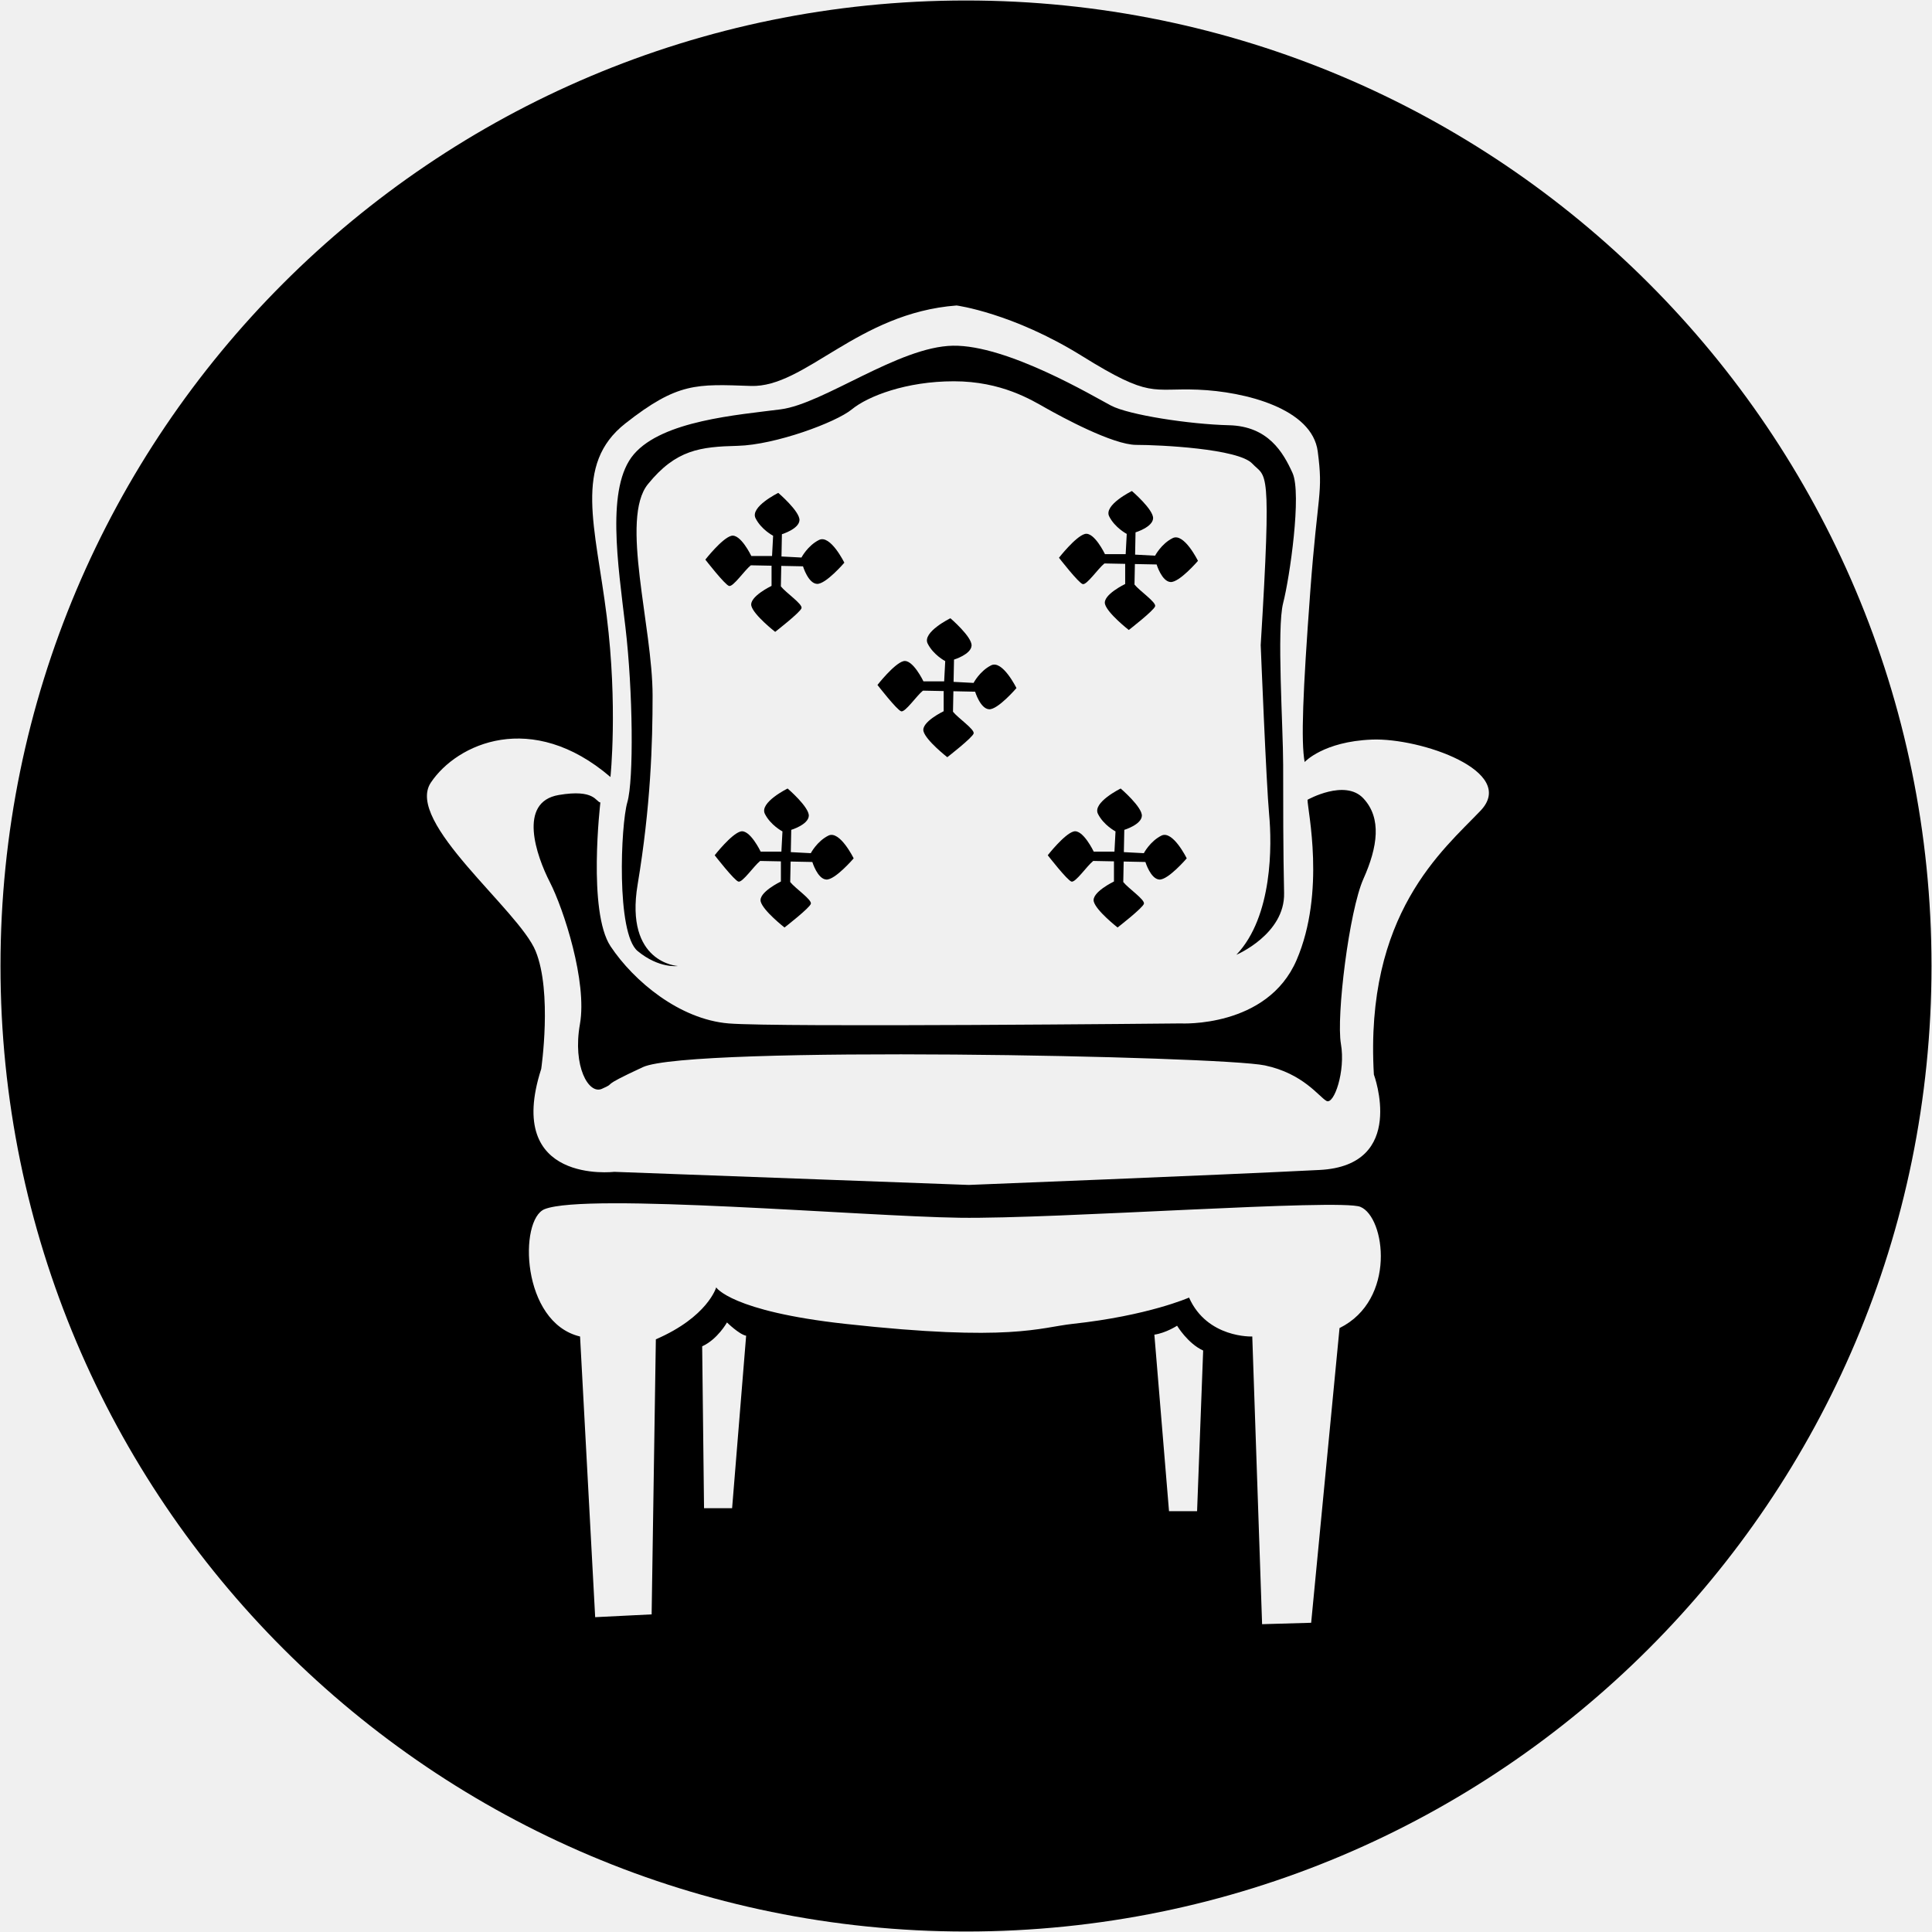
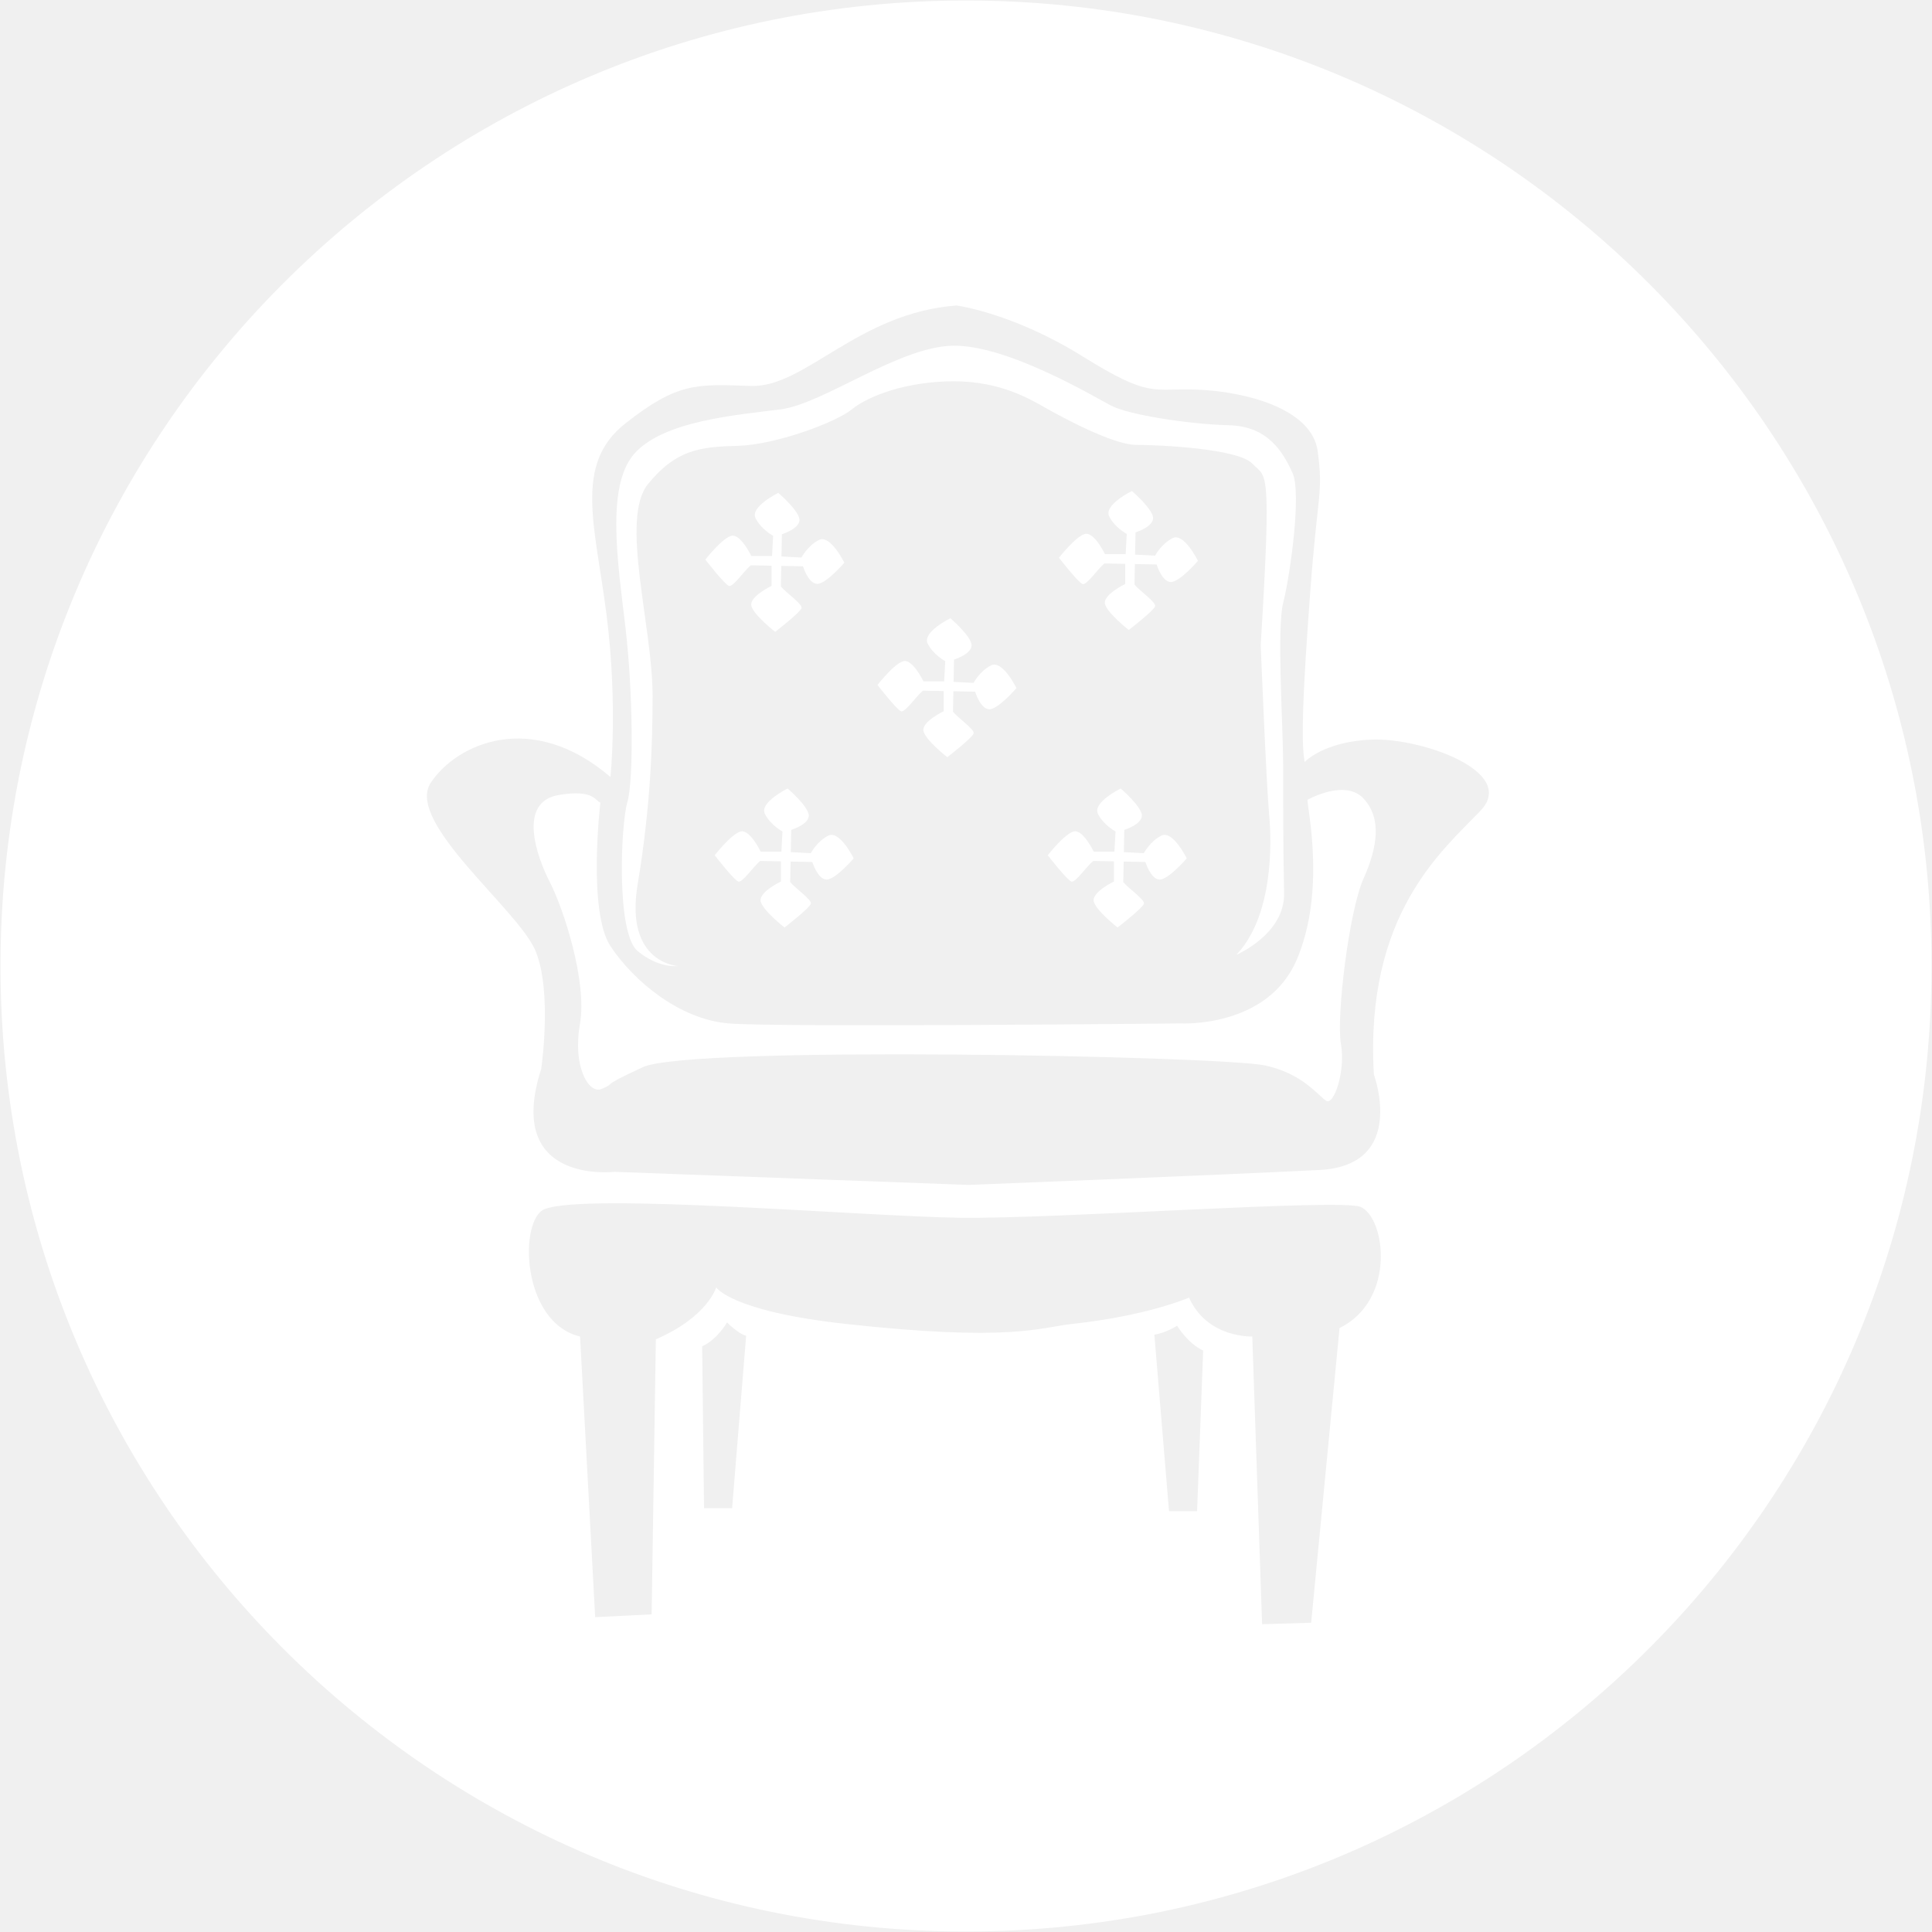
<svg xmlns="http://www.w3.org/2000/svg" version="1.1" id="Chair" x="0px" y="0px" viewBox="0 0 200 200" style="enable-background:new 0 0 200 200;" xml:space="preserve">
-   <path style="fill-rule:evenodd;clip-rule:evenodd;" d="M124.013,58.06c0,0-1.443-2.942-2.62-2.354 c-1.177,0.588-1.819,1.818-1.819,1.818l-2.069-0.109l0.045-2.306c0,0,1.765-0.536,1.818-1.444c0.053-0.91-2.193-2.835-2.193-2.835 s-2.941,1.443-2.354,2.622c0.588,1.176,1.819,1.818,1.819,1.818l-0.111,2.094l-0.005,0h-2.139c0,0-1.123-2.354-2.086-2.086 c-0.962,0.268-2.674,2.461-2.674,2.461s2.032,2.621,2.46,2.728c0.427,0.106,1.585-1.611,2.246-2.139l2.147,0.042v2.086 c0,0-2.354,1.124-2.086,2.086c0.268,0.963,2.46,2.674,2.46,2.674s2.622-2.032,2.729-2.46c0.107-0.427-1.611-1.584-2.139-2.245 l0.042-2.122l2.249,0.044c0,0,0.535,1.765,1.444,1.818C122.087,60.306,124.013,58.06,124.013,58.06z" />
-   <path style="fill-rule:evenodd;clip-rule:evenodd;" d="M100.945,71.604c0,0,0.535,1.766,1.444,1.819 s2.834-2.194,2.834-2.194s-1.443-2.94-2.621-2.353c-1.177,0.588-1.819,1.819-1.819,1.819l-2.069-0.109l0.045-2.306 c0,0,1.765-0.536,1.818-1.446c0.054-0.908-2.192-2.833-2.192-2.833s-2.942,1.443-2.354,2.619c0.587,1.178,1.819,1.818,1.819,1.818 l-0.111,2.095h-0.005h-2.139c0,0-1.123-2.354-2.085-2.086c-0.963,0.268-2.675,2.46-2.675,2.46s2.033,2.622,2.46,2.729 c0.428,0.107,1.585-1.611,2.247-2.14l2.147,0.042v2.088c0,0-2.354,1.123-2.086,2.086c0.268,0.962,2.46,2.674,2.46,2.674 s2.622-2.034,2.729-2.46c0.106-0.429-1.612-1.587-2.139-2.248l0.042-2.121L100.945,71.604z" />
-   <path style="fill-rule:evenodd;clip-rule:evenodd;" d="M84.093,89.232c0,0,0.535,1.765,1.445,1.818 c0.909,0.054,2.834-2.193,2.834-2.193s-1.443-2.941-2.62-2.354c-1.177,0.588-1.819,1.818-1.819,1.818l-2.069-0.109l0.045-2.306 c0,0,1.765-0.536,1.818-1.444c0.053-0.91-2.193-2.835-2.193-2.835s-2.942,1.444-2.354,2.622C79.769,85.426,81,86.068,81,86.068 l-0.111,2.094h-0.005h-2.139c0,0-1.123-2.354-2.086-2.086c-0.962,0.268-2.674,2.46-2.674,2.46s2.033,2.621,2.46,2.728 c0.428,0.107,1.586-1.61,2.246-2.138l2.147,0.042v2.086c0,0-2.354,1.124-2.086,2.086c0.268,0.964,2.46,2.674,2.46,2.674 s2.622-2.032,2.729-2.46c0.107-0.427-1.611-1.584-2.139-2.245l0.042-2.122L84.093,89.232z" />
-   <path style="fill-rule:evenodd;clip-rule:evenodd;" d="M64.941,83.052c-0.679,2.325-1.163,13.56,1.065,15.399 c2.228,1.84,4.165,1.549,4.165,1.549s-5.521-0.291-4.165-8.426c1.356-8.136,1.55-14.615,1.55-19.563 c0-7.167-3.39-18.305-0.484-21.889c2.905-3.583,5.424-3.872,9.297-3.97c3.874-0.098,10.169-2.421,11.816-3.777 c1.646-1.356,5.618-2.905,10.557-2.905c4.939,0,8.039,1.936,9.588,2.808c1.549,0.871,6.877,3.776,9.297,3.776 c2.421,0,10.557,0.389,12.009,1.938c1.453,1.549,2.034-0.193,0.872,18.789c0,0,0.581,14.43,0.872,17.53 c0.291,3.1,0.388,10.556-3.39,14.527c0,0,5.037-2.13,4.939-6.393c-0.097-4.261-0.097-9.394-0.097-13.269 c0-3.874-0.679-14.139,0-16.754c0.678-2.615,1.937-11.332,0.969-13.463c-0.969-2.131-2.518-4.842-6.586-4.939 c-4.068-0.097-10.363-1.065-12.203-2.034c-1.84-0.968-10.75-6.294-16.368-6.198c-5.618,0.097-13.366,6.005-17.821,6.586 c-4.455,0.581-12.215,1.163-15.205,4.649c-2.905,3.389-1.646,11.332-0.872,17.916C65.521,71.526,65.619,80.728,64.941,83.052z" />
-   <path style="fill-rule:evenodd;clip-rule:evenodd;" d="M118.572,89.232c0,0,0.536,1.765,1.444,1.818 c0.909,0.054,2.834-2.193,2.834-2.193s-1.443-2.941-2.621-2.354c-1.177,0.588-1.819,1.818-1.819,1.818l-2.069-0.109l0.046-2.306 c0,0,1.765-0.536,1.818-1.444c0.054-0.91-2.192-2.835-2.192-2.835s-2.942,1.444-2.354,2.622c0.587,1.176,1.819,1.818,1.819,1.818 l-0.111,2.094h-0.004h-2.14c0,0-1.123-2.354-2.085-2.086c-0.963,0.268-2.675,2.46-2.675,2.46s2.033,2.621,2.46,2.728 c0.428,0.107,1.585-1.61,2.247-2.138l2.147,0.042v2.086c0,0-2.354,1.124-2.086,2.086c0.268,0.964,2.461,2.674,2.461,2.674 s2.622-2.032,2.728-2.46c0.106-0.427-1.612-1.584-2.14-2.245l0.042-2.122L118.572,89.232z" />
-   <path style="fill-rule:evenodd;clip-rule:evenodd;" d="M79.916,57.558h-2.139c0,0-1.123-2.354-2.085-2.086 s-2.675,2.46-2.675,2.46s2.033,2.621,2.46,2.727c0.428,0.107,1.586-1.61,2.247-2.139l2.147,0.042v2.088c0,0-2.354,1.123-2.086,2.086 c0.268,0.964,2.461,2.674,2.461,2.674s2.622-2.033,2.729-2.46c0.106-0.428-1.612-1.586-2.14-2.247l0.042-2.122l2.249,0.044 c0,0,0.535,1.767,1.445,1.818c0.909,0.054,2.834-2.193,2.834-2.193s-1.443-2.941-2.62-2.354c-1.177,0.588-1.819,1.82-1.819,1.82 l-2.068-0.109l0.045-2.306c0,0,1.765-0.536,1.818-1.445c0.054-0.909-2.193-2.833-2.193-2.833s-2.942,1.443-2.354,2.621 c0.587,1.177,1.819,1.818,1.819,1.818l-0.111,2.095L79.916,57.558z" />
-   <path style="fill-rule:evenodd;clip-rule:evenodd;" d="M100,0.051C44.8,0.051,0.051,44.799,0.051,100 c0,55.2,44.75,99.949,99.949,99.949S199.949,155.2,199.949,100C199.949,44.799,155.2,0.051,100,0.051z M75.788,156.126h-2.906 l-0.194-16.755c1.598-0.727,2.569-2.472,2.569-2.472s1.256,1.238,1.983,1.375L75.788,156.126z M123.922,156.436h-2.906 l-1.516-18.273c1.208-0.177,2.351-0.925,2.351-0.925s1.103,1.842,2.7,2.569L123.922,156.436z M138.668,137.481l-2.937,30.508 l-5.079,0.146l-1.017-29.781c0,0-4.666,0.198-6.545-4.03c0,0-4.218,1.875-12.051,2.723c-3.399,0.368-6.392,1.889-23.534,0 c-11.829-1.303-13.365-3.776-13.365-3.776s-0.872,3.051-6.247,5.375l-0.436,28.474l-5.845,0.289l-1.564-29.054 c-6.102-1.453-6.357-12.134-3.656-13.19c4.37-1.709,32.901,0.752,42.934,0.896c10.034,0.143,39.387-1.992,41.497-1.129 C143.407,125.986,144.582,134.557,138.668,137.481z M153.264,83.923c-3.874,4.068-12.009,10.654-11.041,27.312 c0,0,3.493,9.413-5.618,9.879c-10.456,0.533-36.315,1.55-36.315,1.55l-36.708-1.356c0,0-11.429,1.355-7.555-10.654 c0,0,1.163-7.941-0.581-12.203c-1.743-4.261-13.559-13.365-10.847-17.433s10.46-7.555,18.595-0.582c0,0,0.775-7.36-0.388-16.658 c-1.162-9.297-3.486-15.691,1.938-19.951c5.423-4.261,7.36-4.068,12.978-3.874c5.617,0.194,11.04-7.556,21.306-8.33 c0,0,5.811,0.774,12.978,5.229c7.167,4.456,7.167,3.292,12.009,3.487c4.842,0.194,11.815,1.937,12.397,6.392 c0.581,4.456,0,4.067-0.775,14.527c-0.775,10.46-0.968,15.497-0.581,17.627c0,0,1.938-2.13,6.973-2.324 C147.066,76.369,157.139,79.855,153.264,83.923z" />
-   <path style="fill-rule:evenodd;clip-rule:evenodd;" d="M135.353,82.793c0,1.059,1.906,9.529-1.13,16.588 c-3.036,7.058-12,6.564-12,6.564s-41.719,0.423-46.801,0c-5.083-0.423-9.812-4.377-12.212-7.976c-2.4-3.6-1.059-14.896-1.059-14.896 c-0.494-0.07-0.564-1.41-4.306-0.776c-4.266,0.724-2.33,6.283-0.917,9.037c1.412,2.752,3.882,10.305,3.106,14.682 c-0.776,4.376,0.905,7.3,2.264,6.703c1.765-0.776-0.62,0.009,4.251-2.25c4.871-2.258,59.787-1.153,64.394-0.177 c3.985,0.845,5.601,3.254,6.377,3.677s1.986-3.083,1.492-5.906c-0.495-2.824,0.847-13.765,2.329-17.083 c1.483-3.316,1.906-6.282,0-8.328C139.235,80.604,135.353,82.793,135.353,82.793z" />
+   <path style="fill-rule:evenodd;clip-rule:evenodd;fill:#fff;" d="M124.013,58.06c0,0-1.443-2.942-2.62-2.354 c-1.177,0.588-1.819,1.818-1.819,1.818l-2.069-0.109l0.045-2.306c0,0,1.765-0.536,1.818-1.444c0.053-0.91-2.193-2.835-2.193-2.835 s-2.941,1.443-2.354,2.622c0.588,1.176,1.819,1.818,1.819,1.818l-0.111,2.094l-0.005,0h-2.139c0,0-1.123-2.354-2.086-2.086 c-0.962,0.268-2.674,2.461-2.674,2.461s2.032,2.621,2.46,2.728c0.427,0.106,1.585-1.611,2.246-2.139l2.147,0.042v2.086 c0,0-2.354,1.124-2.086,2.086c0.268,0.963,2.46,2.674,2.46,2.674s2.622-2.032,2.729-2.46c0.107-0.427-1.611-1.584-2.139-2.245 l0.042-2.122l2.249,0.044c0,0,0.535,1.765,1.444,1.818C122.087,60.306,124.013,58.06,124.013,58.06z" />
+   <path style="fill-rule:evenodd;clip-rule:evenodd;fill:#fff;" d="M100.945,71.604c0,0,0.535,1.766,1.444,1.819 s2.834-2.194,2.834-2.194s-1.443-2.94-2.621-2.353c-1.177,0.588-1.819,1.819-1.819,1.819l-2.069-0.109l0.045-2.306 c0,0,1.765-0.536,1.818-1.446c0.054-0.908-2.192-2.833-2.192-2.833s-2.942,1.443-2.354,2.619c0.587,1.178,1.819,1.818,1.819,1.818 l-0.111,2.095h-0.005h-2.139c0,0-1.123-2.354-2.085-2.086c-0.963,0.268-2.675,2.46-2.675,2.46s2.033,2.622,2.46,2.729 c0.428,0.107,1.585-1.611,2.247-2.14l2.147,0.042v2.088c0,0-2.354,1.123-2.086,2.086c0.268,0.962,2.46,2.674,2.46,2.674 s2.622-2.034,2.729-2.46c0.106-0.429-1.612-1.587-2.139-2.248l0.042-2.121L100.945,71.604z" />
+   <path style="fill-rule:evenodd;clip-rule:evenodd;fill:#fff;" d="M84.093,89.232c0,0,0.535,1.765,1.445,1.818 c0.909,0.054,2.834-2.193,2.834-2.193s-1.443-2.941-2.62-2.354c-1.177,0.588-1.819,1.818-1.819,1.818l-2.069-0.109l0.045-2.306 c0,0,1.765-0.536,1.818-1.444c0.053-0.91-2.193-2.835-2.193-2.835s-2.942,1.444-2.354,2.622C79.769,85.426,81,86.068,81,86.068 l-0.111,2.094h-0.005h-2.139c0,0-1.123-2.354-2.086-2.086c-0.962,0.268-2.674,2.46-2.674,2.46s2.033,2.621,2.46,2.728 c0.428,0.107,1.586-1.61,2.246-2.138l2.147,0.042v2.086c0,0-2.354,1.124-2.086,2.086c0.268,0.964,2.46,2.674,2.46,2.674 s2.622-2.032,2.729-2.46c0.107-0.427-1.611-1.584-2.139-2.245l0.042-2.122L84.093,89.232z" />
+   <path style="fill-rule:evenodd;clip-rule:evenodd;fill:#fff;" d="M64.941,83.052c-0.679,2.325-1.163,13.56,1.065,15.399 c2.228,1.84,4.165,1.549,4.165,1.549s-5.521-0.291-4.165-8.426c1.356-8.136,1.55-14.615,1.55-19.563 c0-7.167-3.39-18.305-0.484-21.889c2.905-3.583,5.424-3.872,9.297-3.97c3.874-0.098,10.169-2.421,11.816-3.777 c1.646-1.356,5.618-2.905,10.557-2.905c4.939,0,8.039,1.936,9.588,2.808c1.549,0.871,6.877,3.776,9.297,3.776 c2.421,0,10.557,0.389,12.009,1.938c1.453,1.549,2.034-0.193,0.872,18.789c0,0,0.581,14.43,0.872,17.53 c0.291,3.1,0.388,10.556-3.39,14.527c0,0,5.037-2.13,4.939-6.393c-0.097-4.261-0.097-9.394-0.097-13.269 c0-3.874-0.679-14.139,0-16.754c0.678-2.615,1.937-11.332,0.969-13.463c-0.969-2.131-2.518-4.842-6.586-4.939 c-4.068-0.097-10.363-1.065-12.203-2.034c-1.84-0.968-10.75-6.294-16.368-6.198c-5.618,0.097-13.366,6.005-17.821,6.586 c-4.455,0.581-12.215,1.163-15.205,4.649c-2.905,3.389-1.646,11.332-0.872,17.916C65.521,71.526,65.619,80.728,64.941,83.052z" />
+   <path style="fill-rule:evenodd;clip-rule:evenodd;fill:#fff;" d="M118.572,89.232c0,0,0.536,1.765,1.444,1.818 c0.909,0.054,2.834-2.193,2.834-2.193s-1.443-2.941-2.621-2.354c-1.177,0.588-1.819,1.818-1.819,1.818l-2.069-0.109l0.046-2.306 c0,0,1.765-0.536,1.818-1.444c0.054-0.91-2.192-2.835-2.192-2.835s-2.942,1.444-2.354,2.622c0.587,1.176,1.819,1.818,1.819,1.818 l-0.111,2.094h-0.004h-2.14c0,0-1.123-2.354-2.085-2.086c-0.963,0.268-2.675,2.46-2.675,2.46s2.033,2.621,2.46,2.728 c0.428,0.107,1.585-1.61,2.247-2.138l2.147,0.042v2.086c0,0-2.354,1.124-2.086,2.086c0.268,0.964,2.461,2.674,2.461,2.674 s2.622-2.032,2.728-2.46c0.106-0.427-1.612-1.584-2.14-2.245l0.042-2.122L118.572,89.232z" />
+   <path style="fill-rule:evenodd;clip-rule:evenodd;fill:#fff;" d="M79.916,57.558h-2.139c0,0-1.123-2.354-2.085-2.086 s-2.675,2.46-2.675,2.46s2.033,2.621,2.46,2.727c0.428,0.107,1.586-1.61,2.247-2.139l2.147,0.042v2.088c0,0-2.354,1.123-2.086,2.086 c0.268,0.964,2.461,2.674,2.461,2.674s2.622-2.033,2.729-2.46c0.106-0.428-1.612-1.586-2.14-2.247l0.042-2.122l2.249,0.044 c0,0,0.535,1.767,1.445,1.818c0.909,0.054,2.834-2.193,2.834-2.193s-1.443-2.941-2.62-2.354c-1.177,0.588-1.819,1.82-1.819,1.82 l-2.068-0.109l0.045-2.306c0,0,1.765-0.536,1.818-1.445c0.054-0.909-2.193-2.833-2.193-2.833s-2.942,1.443-2.354,2.621 c0.587,1.177,1.819,1.818,1.819,1.818l-0.111,2.095L79.916,57.558z" />
+   <path style="fill-rule:evenodd;clip-rule:evenodd;fill:#fff;" d="M100,0.051C44.8,0.051,0.051,44.799,0.051,100 c0,55.2,44.75,99.949,99.949,99.949S199.949,155.2,199.949,100C199.949,44.799,155.2,0.051,100,0.051z M75.788,156.126h-2.906 l-0.194-16.755c1.598-0.727,2.569-2.472,2.569-2.472s1.256,1.238,1.983,1.375L75.788,156.126z M123.922,156.436h-2.906 l-1.516-18.273c1.208-0.177,2.351-0.925,2.351-0.925s1.103,1.842,2.7,2.569L123.922,156.436z M138.668,137.481l-2.937,30.508 l-5.079,0.146l-1.017-29.781c0,0-4.666,0.198-6.545-4.03c0,0-4.218,1.875-12.051,2.723c-3.399,0.368-6.392,1.889-23.534,0 c-11.829-1.303-13.365-3.776-13.365-3.776s-0.872,3.051-6.247,5.375l-0.436,28.474l-5.845,0.289l-1.564-29.054 c-6.102-1.453-6.357-12.134-3.656-13.19c4.37-1.709,32.901,0.752,42.934,0.896c10.034,0.143,39.387-1.992,41.497-1.129 C143.407,125.986,144.582,134.557,138.668,137.481z M153.264,83.923c-3.874,4.068-12.009,10.654-11.041,27.312 c0,0,3.493,9.413-5.618,9.879c-10.456,0.533-36.315,1.55-36.315,1.55l-36.708-1.356c0,0-11.429,1.355-7.555-10.654 c0,0,1.163-7.941-0.581-12.203c-1.743-4.261-13.559-13.365-10.847-17.433s10.46-7.555,18.595-0.582c0,0,0.775-7.36-0.388-16.658 c-1.162-9.297-3.486-15.691,1.938-19.951c5.423-4.261,7.36-4.068,12.978-3.874c5.617,0.194,11.04-7.556,21.306-8.33 c0,0,5.811,0.774,12.978,5.229c7.167,4.456,7.167,3.292,12.009,3.487c4.842,0.194,11.815,1.937,12.397,6.392 c0.581,4.456,0,4.067-0.775,14.527c-0.775,10.46-0.968,15.497-0.581,17.627c0,0,1.938-2.13,6.973-2.324 C147.066,76.369,157.139,79.855,153.264,83.923z" />
+   <path style="fill-rule:evenodd;clip-rule:evenodd;fill:#fff;" d="M135.353,82.793c0,1.059,1.906,9.529-1.13,16.588 c-3.036,7.058-12,6.564-12,6.564s-41.719,0.423-46.801,0c-5.083-0.423-9.812-4.377-12.212-7.976c-2.4-3.6-1.059-14.896-1.059-14.896 c-0.494-0.07-0.564-1.41-4.306-0.776c-4.266,0.724-2.33,6.283-0.917,9.037c1.412,2.752,3.882,10.305,3.106,14.682 c-0.776,4.376,0.905,7.3,2.264,6.703c1.765-0.776-0.62,0.009,4.251-2.25c4.871-2.258,59.787-1.153,64.394-0.177 c3.985,0.845,5.601,3.254,6.377,3.677s1.986-3.083,1.492-5.906c-0.495-2.824,0.847-13.765,2.329-17.083 c1.483-3.316,1.906-6.282,0-8.328C139.235,80.604,135.353,82.793,135.353,82.793z" />
</svg>
